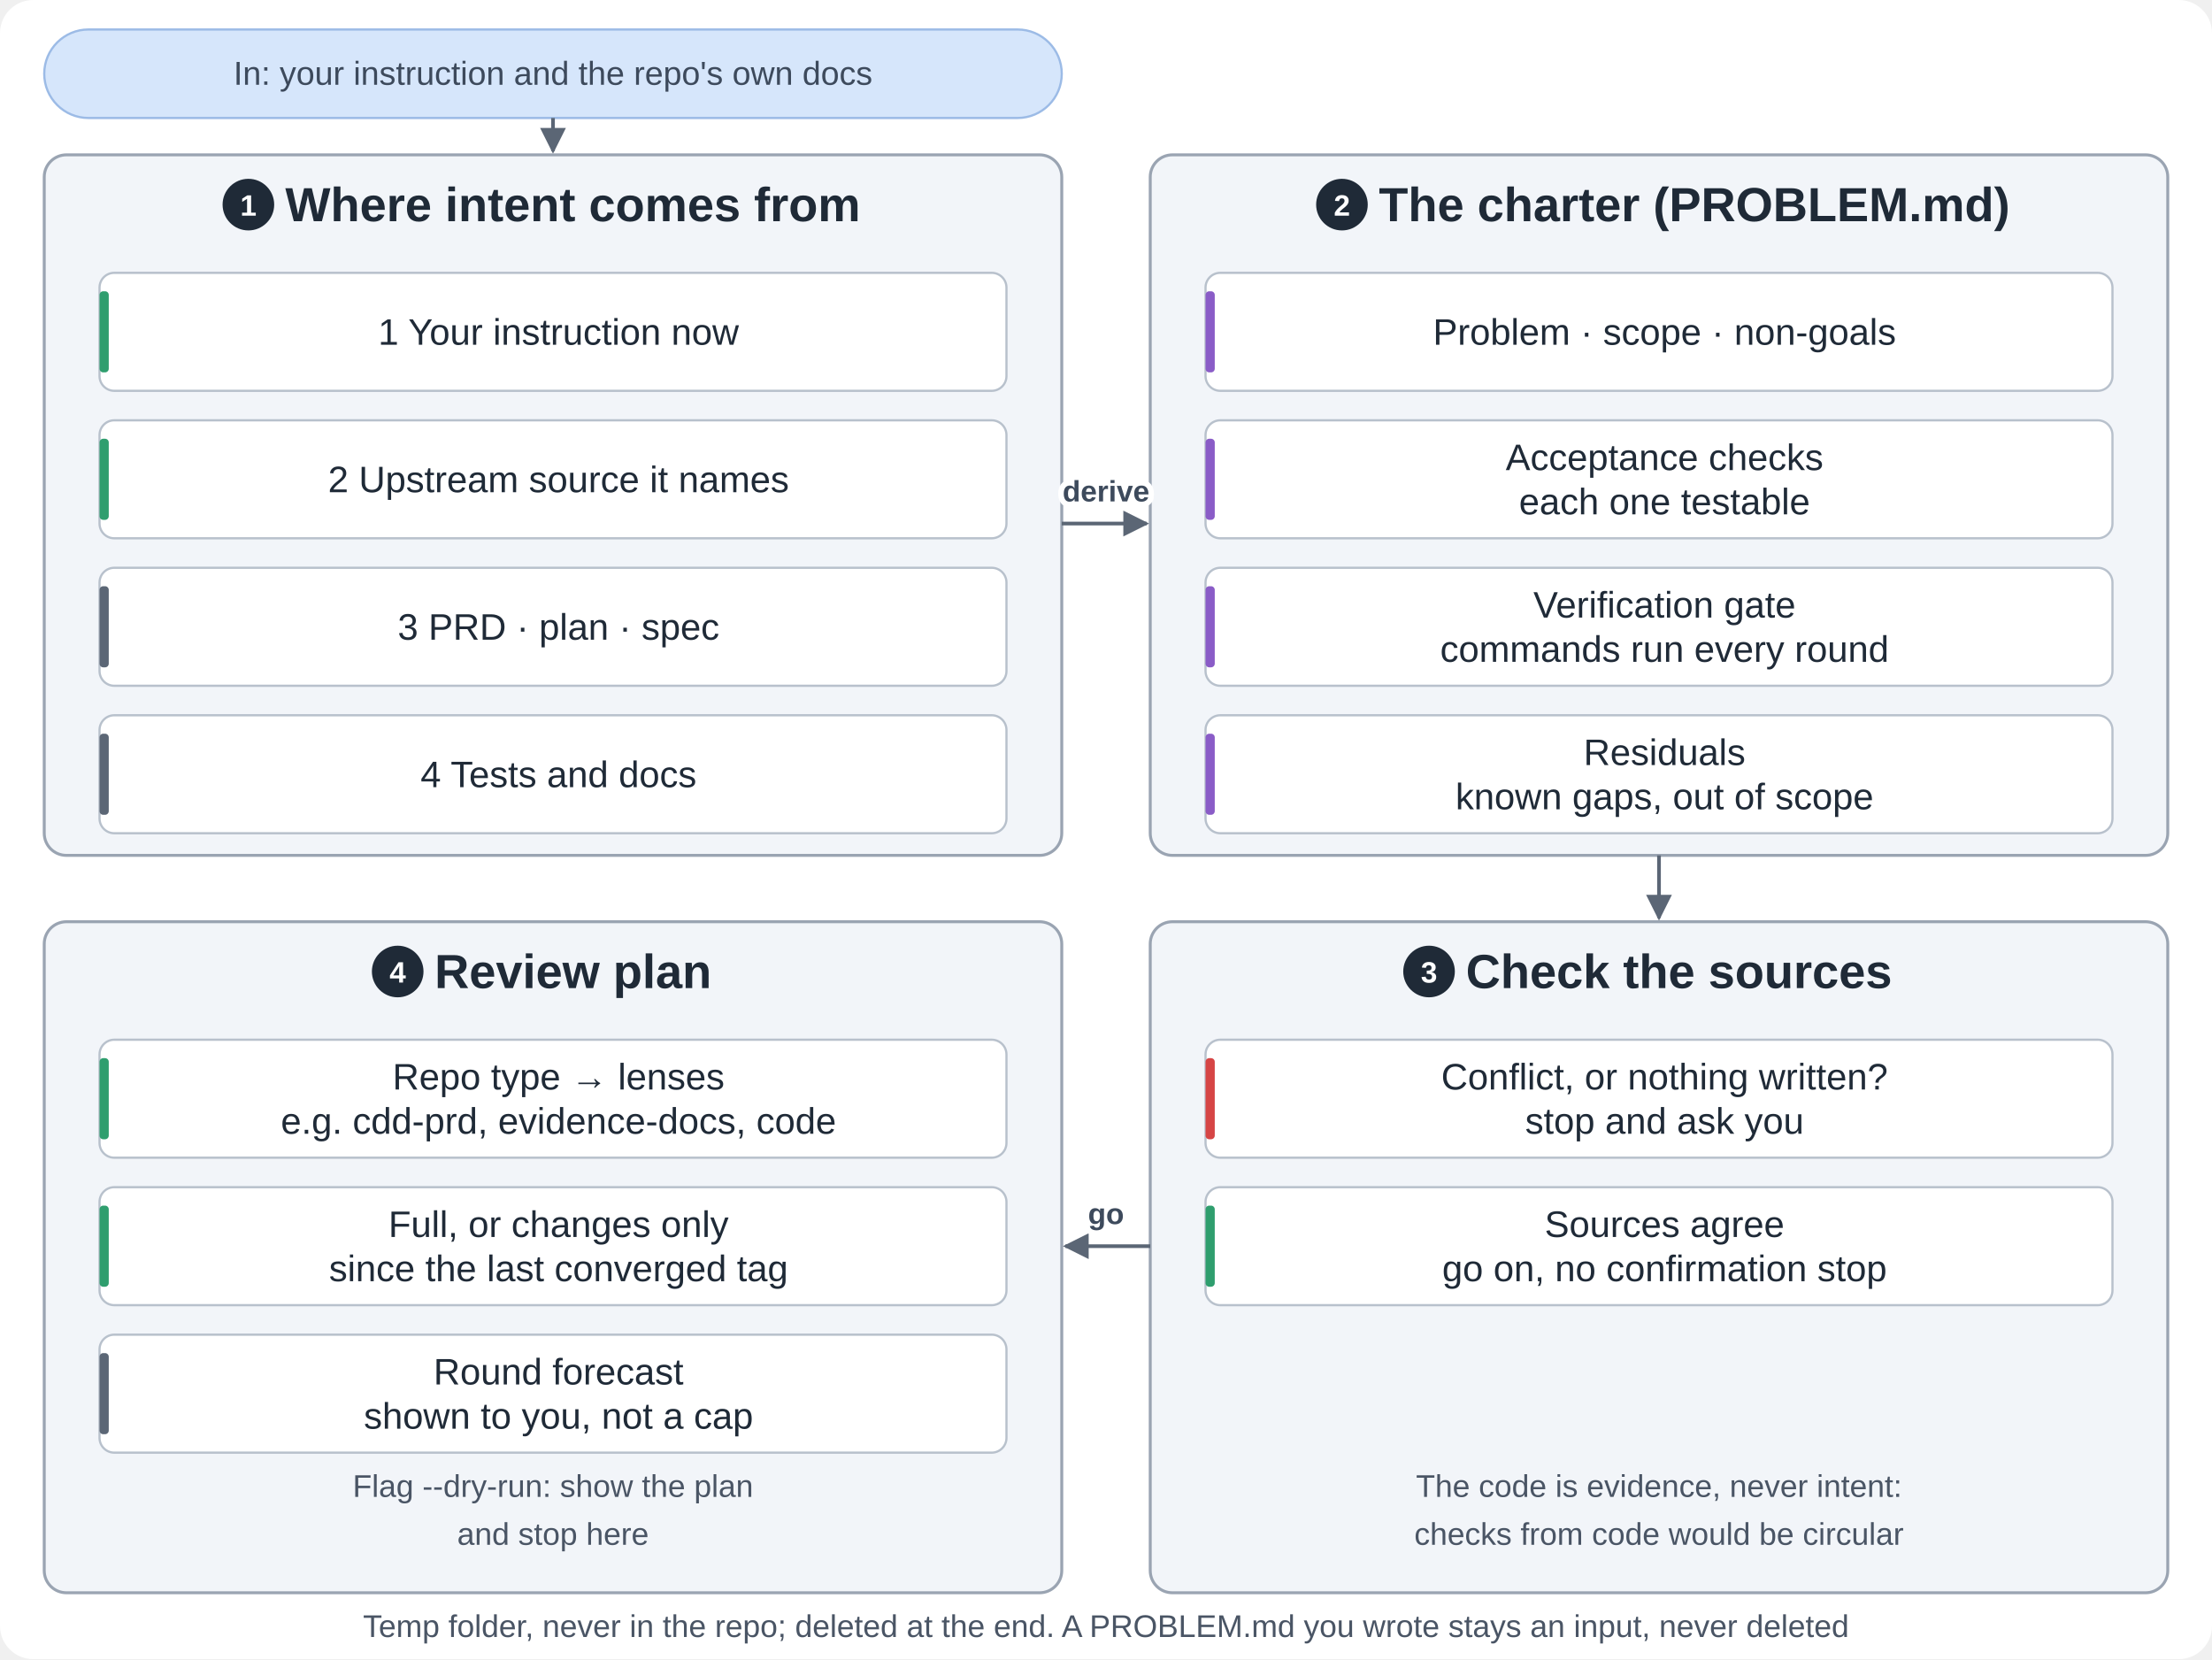
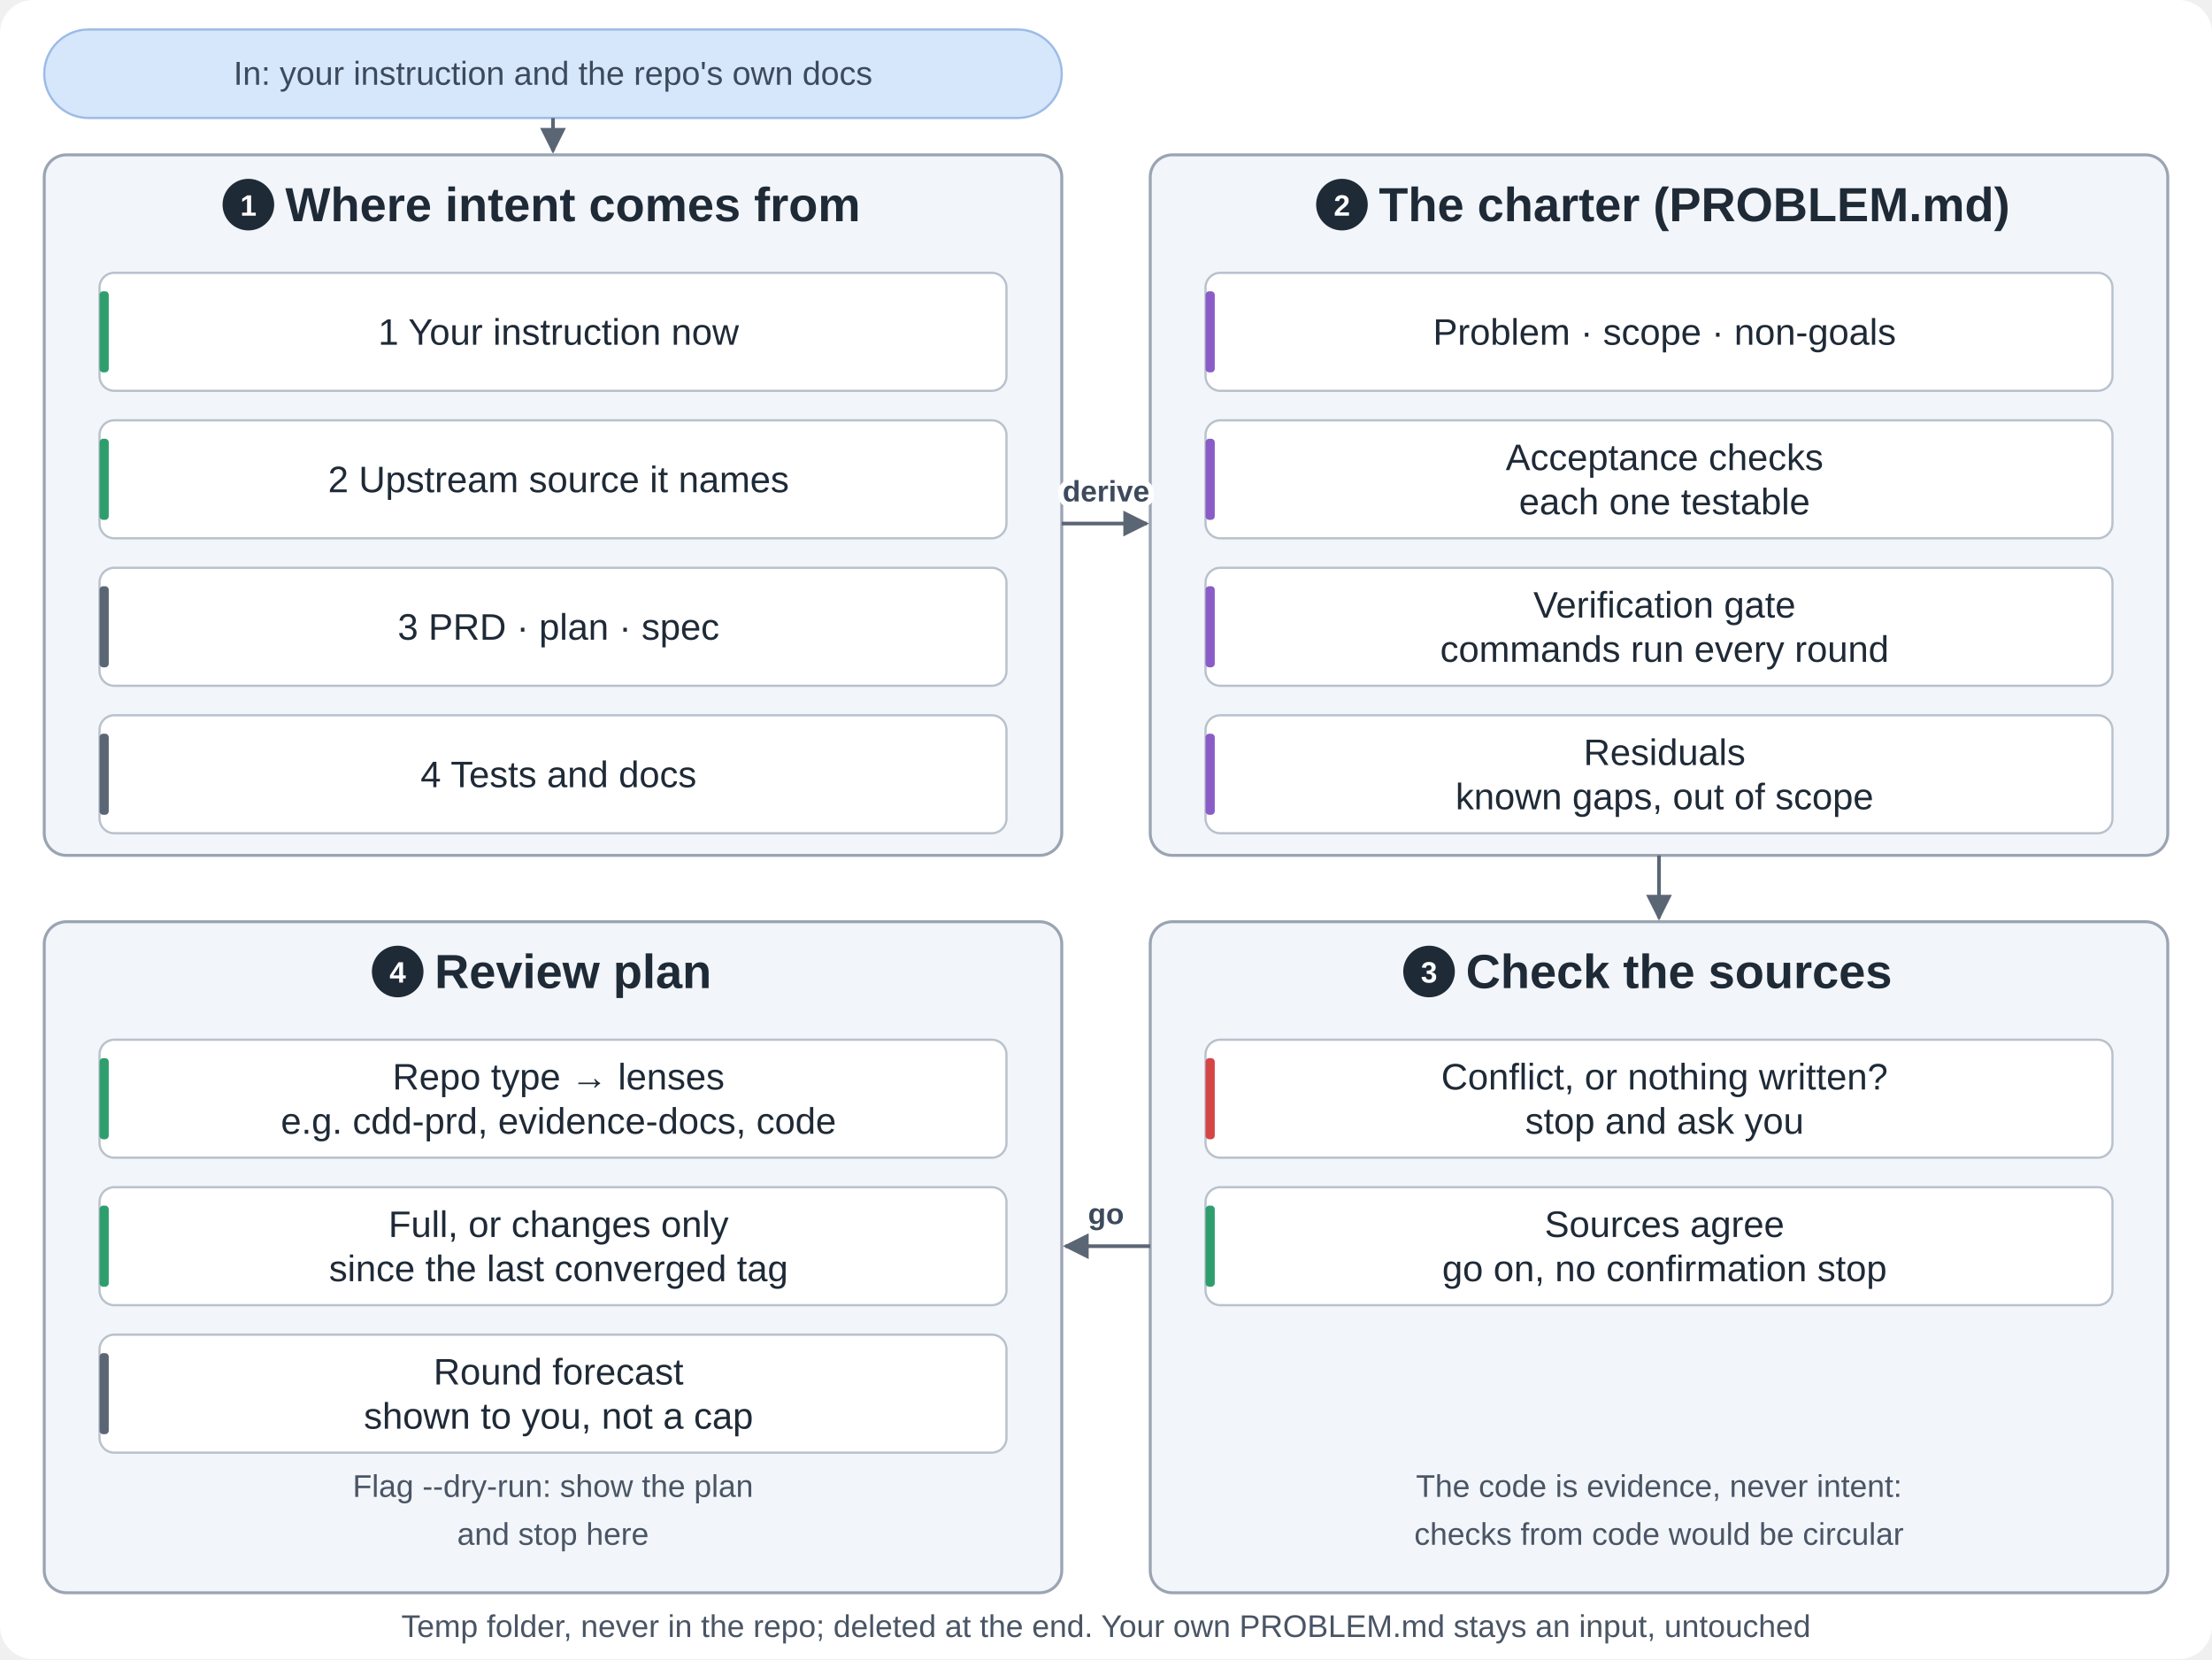
<svg xmlns="http://www.w3.org/2000/svg" viewBox="0 0 1200 900" width="1200" height="900" role="img" aria-labelledby="t d">
  <defs>
    <marker id="arr" viewBox="0 0 10 10" refX="9" refY="5" markerWidth="7" markerHeight="7" orient="auto">
      <path d="M0 0L10 5L0 10z" fill="#5b6675" />
    </marker>
    <marker id="ca" viewBox="0 0 10 10" refX="5" refY="5" markerWidth="6" markerHeight="6" orient="auto">
      <path d="M0 0L10 5L0 10z" fill="#5b6675" />
    </marker>
  </defs>
  <style>
text{font-family:-apple-system,"Helvetica Neue",Arial,"PingFang SC",sans-serif;fill:#1f2a37}
.gt{font-size:26px;font-weight:700}
.st{font-size:20px;font-weight:700}
.ag{font-size:20px}
.q{font-size:18px;fill:#3d4a5c}
.lb{font-size:17px;fill:#4a5565}
.al{font-size:16px;font-weight:600;fill:#3d4a5c;paint-order:stroke;stroke:#ffffff;stroke-width:6px;stroke-linejoin:round}
.grp{fill:#f2f5f9;stroke:#9aa4b2;stroke-width:1.6}
.sub{fill:#e8edf3;stroke:#b8c1cc;stroke-width:1.2}
.agent{fill:#ffffff;stroke:#b8c1cc;stroke-width:1.2}
.human{fill:#d6e6fb;stroke:#9cbbe6;stroke-width:1.2}
.front{fill:#dcf0e0;stroke:#9ccfa8;stroke-width:1.2}
.flow{stroke:#5b6675;stroke-width:2;fill:none;marker-end:url(#arr)}
.back{stroke-dasharray:7 5}
.cyc{stroke:#5b6675;stroke-width:2;fill:none;marker-end:url(#ca)}
.num{fill:#1f2a37}
.numt{font-size:16px;font-weight:700;fill:#ffffff}
</style>
  <rect width="1200" height="900" rx="18" fill="#ffffff" />
  <rect x="24" y="16" width="552" height="48" rx="24.0" class="human" />
  <text x="300.0" y="46.0" class="q" text-anchor="middle">In: your instruction and the repo's own docs</text>
  <path d="M300.0 64V82" class="flow" />
  <rect x="24" y="84" width="552" height="380" rx="12" class="grp" />
  <circle cx="134.75" cy="111" r="14" class="num" />
  <text x="134.75" y="117" class="numt" text-anchor="middle">1</text>
  <text x="154.75" y="120" class="gt" text-anchor="start">Where intent comes from</text>
  <rect x="54" y="148" width="492" height="64" rx="8" class="agent" />
  <rect x="54" y="158" width="5" height="44" rx="2" fill="#2f9e6e" />
  <text x="303.0" y="187.0" class="ag" text-anchor="middle">1  Your instruction now</text>
  <rect x="54" y="228" width="492" height="64" rx="8" class="agent" />
  <rect x="54" y="238" width="5" height="44" rx="2" fill="#2f9e6e" />
  <text x="303.0" y="267.0" class="ag" text-anchor="middle">2  Upstream source it names</text>
  <rect x="54" y="308" width="492" height="64" rx="8" class="agent" />
  <rect x="54" y="318" width="5" height="44" rx="2" fill="#5b6675" />
  <text x="303.0" y="347.0" class="ag" text-anchor="middle">3  PRD · plan · spec</text>
  <rect x="54" y="388" width="492" height="64" rx="8" class="agent" />
  <rect x="54" y="398" width="5" height="44" rx="2" fill="#5b6675" />
  <text x="303.0" y="427.0" class="ag" text-anchor="middle">4  Tests and docs</text>
  <rect x="624" y="84" width="552" height="380" rx="12" class="grp" />
  <circle cx="728.0" cy="111" r="14" class="num" />
  <text x="728.0" y="117" class="numt" text-anchor="middle">2</text>
  <text x="748.0" y="120" class="gt" text-anchor="start">The charter (PROBLEM.md)</text>
  <rect x="654" y="148" width="492" height="64" rx="8" class="agent" />
  <rect x="654" y="158" width="5" height="44" rx="2" fill="#8a5cc7" />
  <text x="903.0" y="187.0" class="ag" text-anchor="middle">Problem · scope · non-goals</text>
  <rect x="654" y="228" width="492" height="64" rx="8" class="agent" />
  <rect x="654" y="238" width="5" height="44" rx="2" fill="#8a5cc7" />
  <text x="903.0" y="255.0" class="ag" text-anchor="middle">Acceptance checks</text>
  <text x="903.0" y="279.0" class="ag" text-anchor="middle">each one testable</text>
  <rect x="654" y="308" width="492" height="64" rx="8" class="agent" />
  <rect x="654" y="318" width="5" height="44" rx="2" fill="#8a5cc7" />
  <text x="903.0" y="335.0" class="ag" text-anchor="middle">Verification gate</text>
  <text x="903.0" y="359.0" class="ag" text-anchor="middle">commands run every round</text>
  <rect x="654" y="388" width="492" height="64" rx="8" class="agent" />
  <rect x="654" y="398" width="5" height="44" rx="2" fill="#8a5cc7" />
  <text x="903.0" y="415.0" class="ag" text-anchor="middle">Residuals</text>
  <text x="903.0" y="439.0" class="ag" text-anchor="middle">known gaps, out of scope</text>
  <rect x="624" y="500" width="552" height="364" rx="12" class="grp" />
  <circle cx="775.25" cy="527" r="14" class="num" />
  <text x="775.25" y="533" class="numt" text-anchor="middle">3</text>
  <text x="795.25" y="536" class="gt" text-anchor="start">Check the sources</text>
  <rect x="654" y="564" width="492" height="64" rx="8" class="agent" />
  <rect x="654" y="574" width="5" height="44" rx="2" fill="#d64545" />
  <text x="903.0" y="591.0" class="ag" text-anchor="middle">Conflict, or nothing written?</text>
  <text x="903.0" y="615.0" class="ag" text-anchor="middle">stop and ask you</text>
  <rect x="654" y="644" width="492" height="64" rx="8" class="agent" />
  <rect x="654" y="654" width="5" height="44" rx="2" fill="#2f9e6e" />
  <text x="903.0" y="671.0" class="ag" text-anchor="middle">Sources agree</text>
  <text x="903.0" y="695.0" class="ag" text-anchor="middle">go on, no confirmation stop</text>
  <text x="900.0" y="812" class="lb" text-anchor="middle">The code is evidence, never intent:</text>
  <text x="900.0" y="838" class="lb" text-anchor="middle">checks from code would be circular</text>
  <rect x="24" y="500" width="552" height="364" rx="12" class="grp" />
  <circle cx="215.75" cy="527" r="14" class="num" />
  <text x="215.75" y="533" class="numt" text-anchor="middle">4</text>
  <text x="235.75" y="536" class="gt" text-anchor="start">Review plan</text>
  <rect x="54" y="564" width="492" height="64" rx="8" class="agent" />
  <rect x="54" y="574" width="5" height="44" rx="2" fill="#2f9e6e" />
  <text x="303.0" y="591.0" class="ag" text-anchor="middle">Repo type → lenses</text>
  <text x="303.0" y="615.0" class="ag" text-anchor="middle">e.g. cdd-prd, evidence-docs, code</text>
  <rect x="54" y="644" width="492" height="64" rx="8" class="agent" />
  <rect x="54" y="654" width="5" height="44" rx="2" fill="#2f9e6e" />
  <text x="303.0" y="671.0" class="ag" text-anchor="middle">Full, or changes only</text>
  <text x="303.0" y="695.0" class="ag" text-anchor="middle">since the last converged tag</text>
  <rect x="54" y="724" width="492" height="64" rx="8" class="agent" />
  <rect x="54" y="734" width="5" height="44" rx="2" fill="#5b6675" />
  <text x="303.0" y="751.0" class="ag" text-anchor="middle">Round forecast</text>
  <text x="303.0" y="775.0" class="ag" text-anchor="middle">shown to you, not a cap</text>
  <text x="300.0" y="812" class="lb" text-anchor="middle">Flag --dry-run: show the plan</text>
  <text x="300.0" y="838" class="lb" text-anchor="middle">and stop here</text>
  <path d="M576 284H622" class="flow" />
  <text x="600" y="272" class="al" text-anchor="middle">derive</text>
  <path d="M900.0 464V498" class="flow" />
  <path d="M624 676H578" class="flow" />
  <text x="600" y="664" class="al" text-anchor="middle">go</text>
-   <text x="600" y="888" class="lb" text-anchor="middle">Temp folder, never in the repo; deleted at the end. A PROBLEM.md you wrote stays an input, never deleted</text>
+   <text x="600" y="888" class="lb" text-anchor="middle">Temp folder, never in the repo; deleted at the end. Your own PROBLEM.md stays an input, untouched</text>
</svg>
